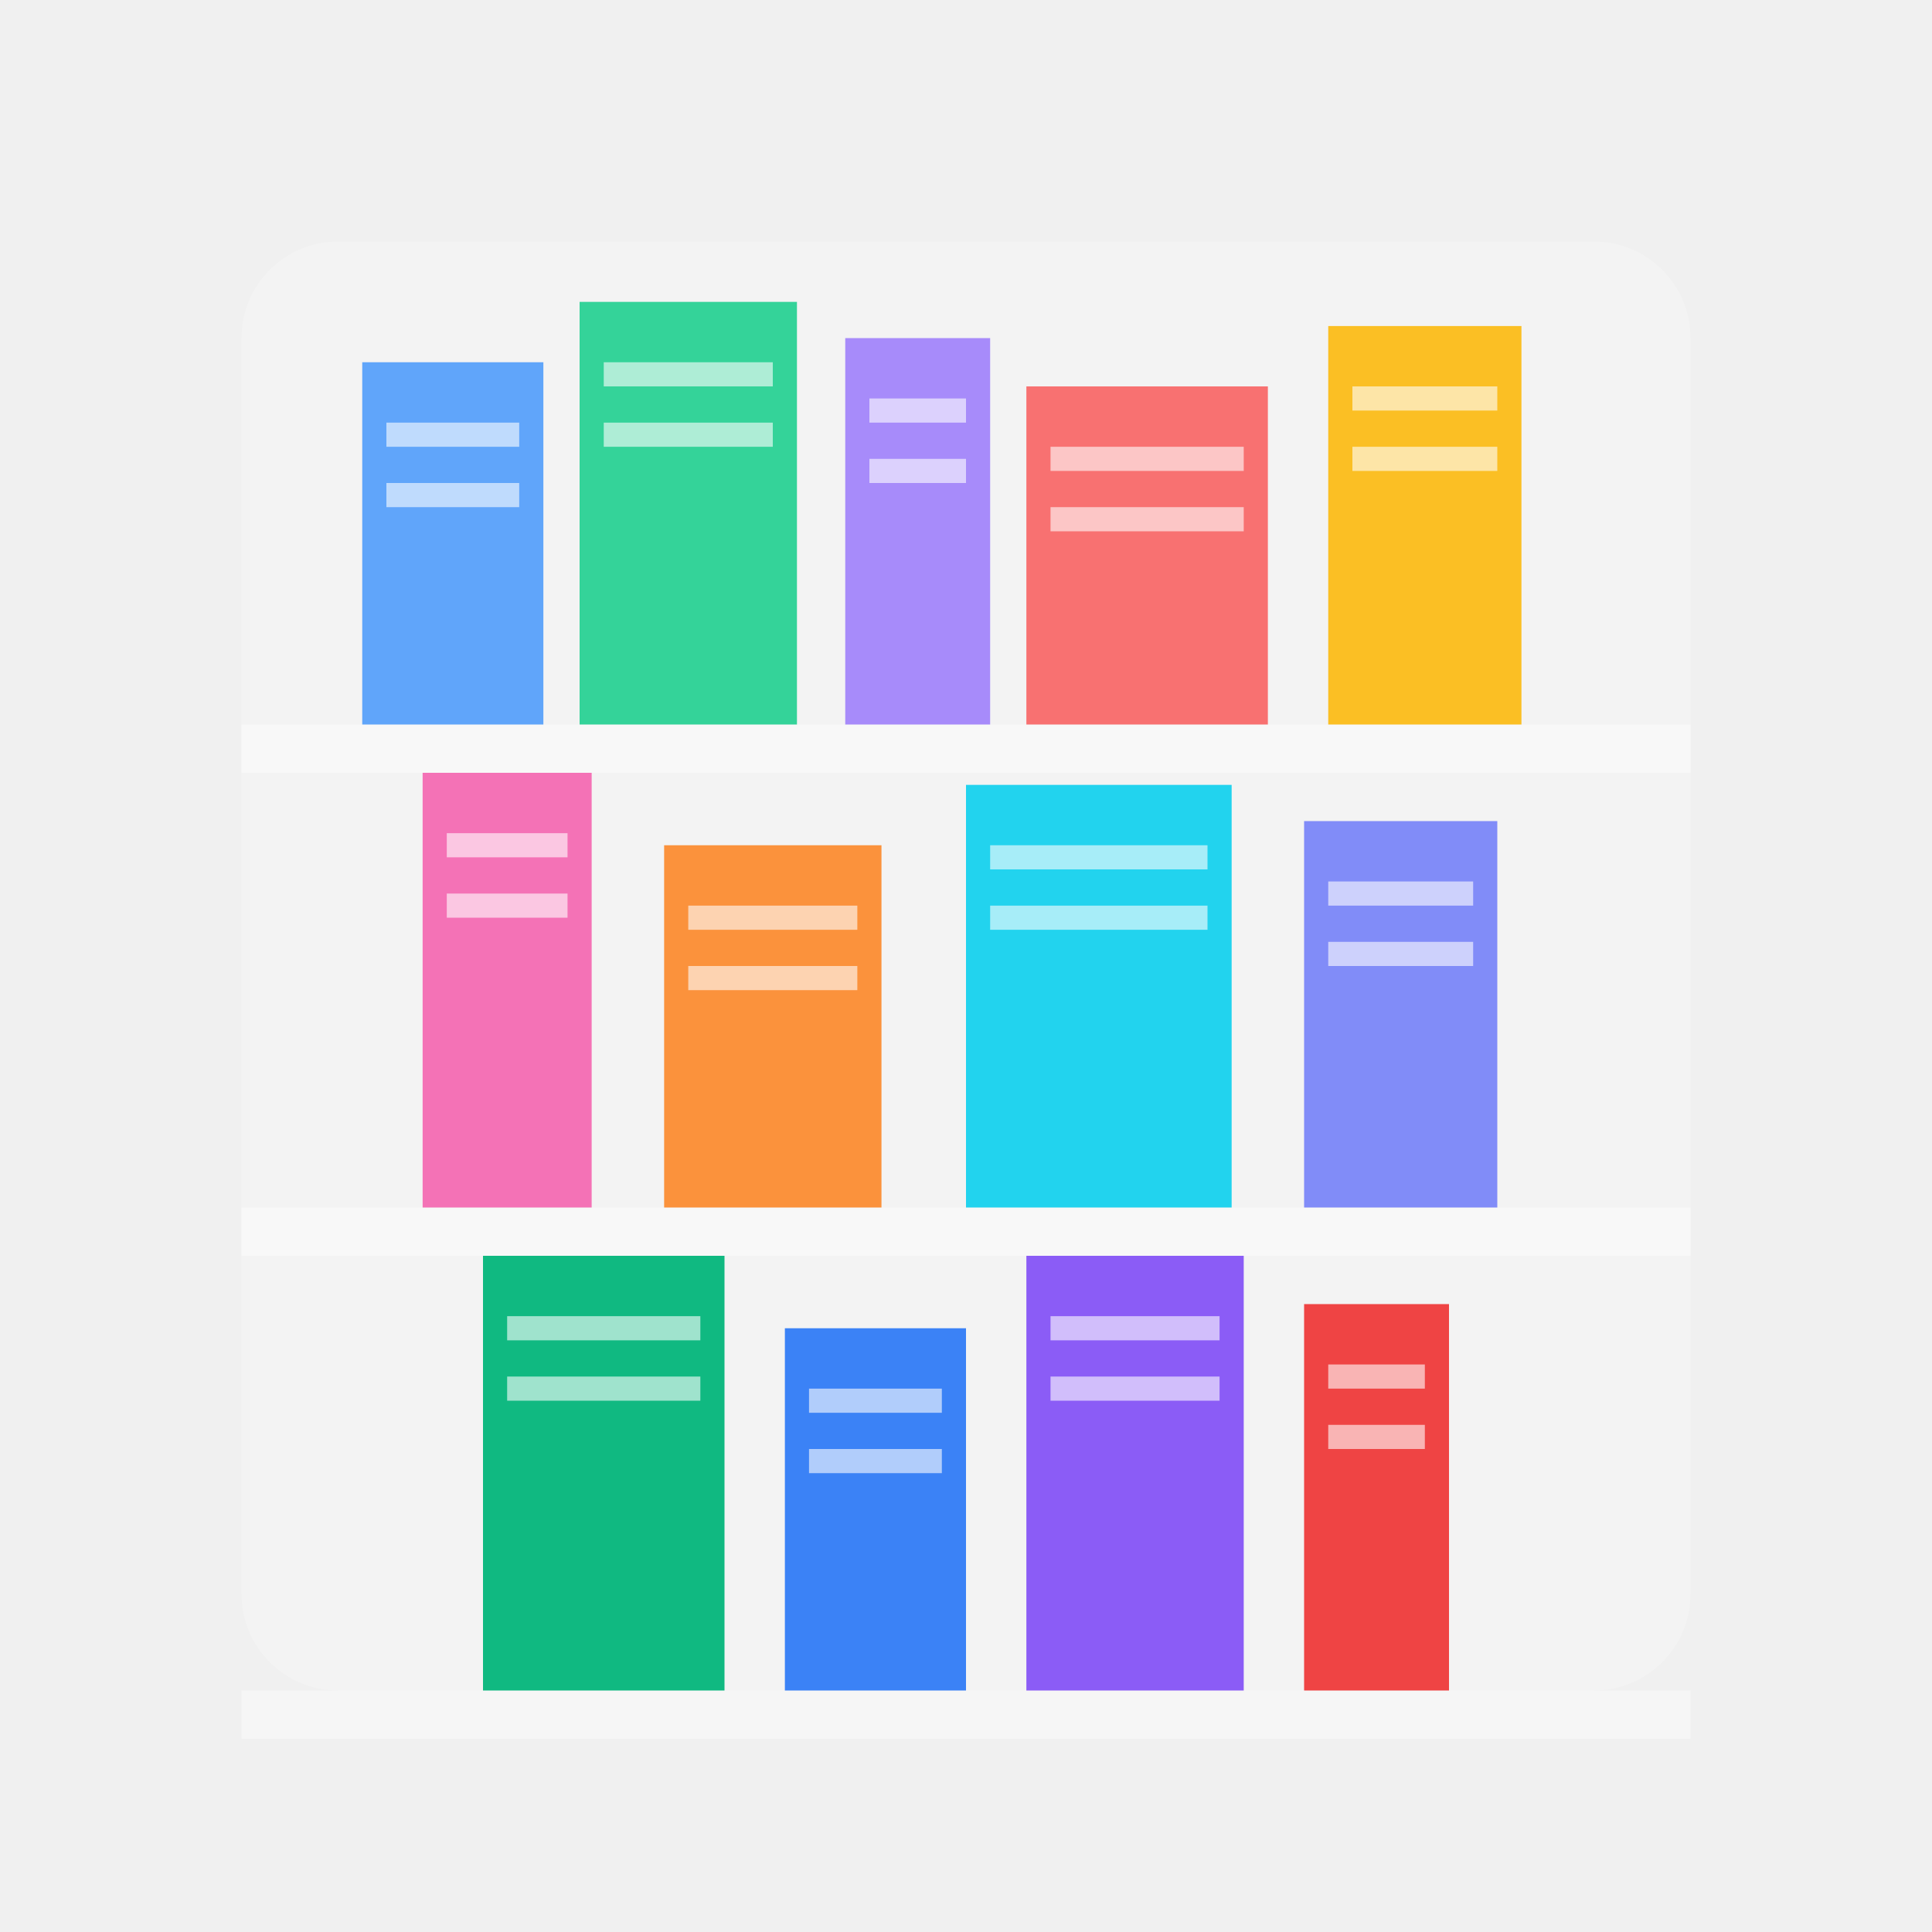
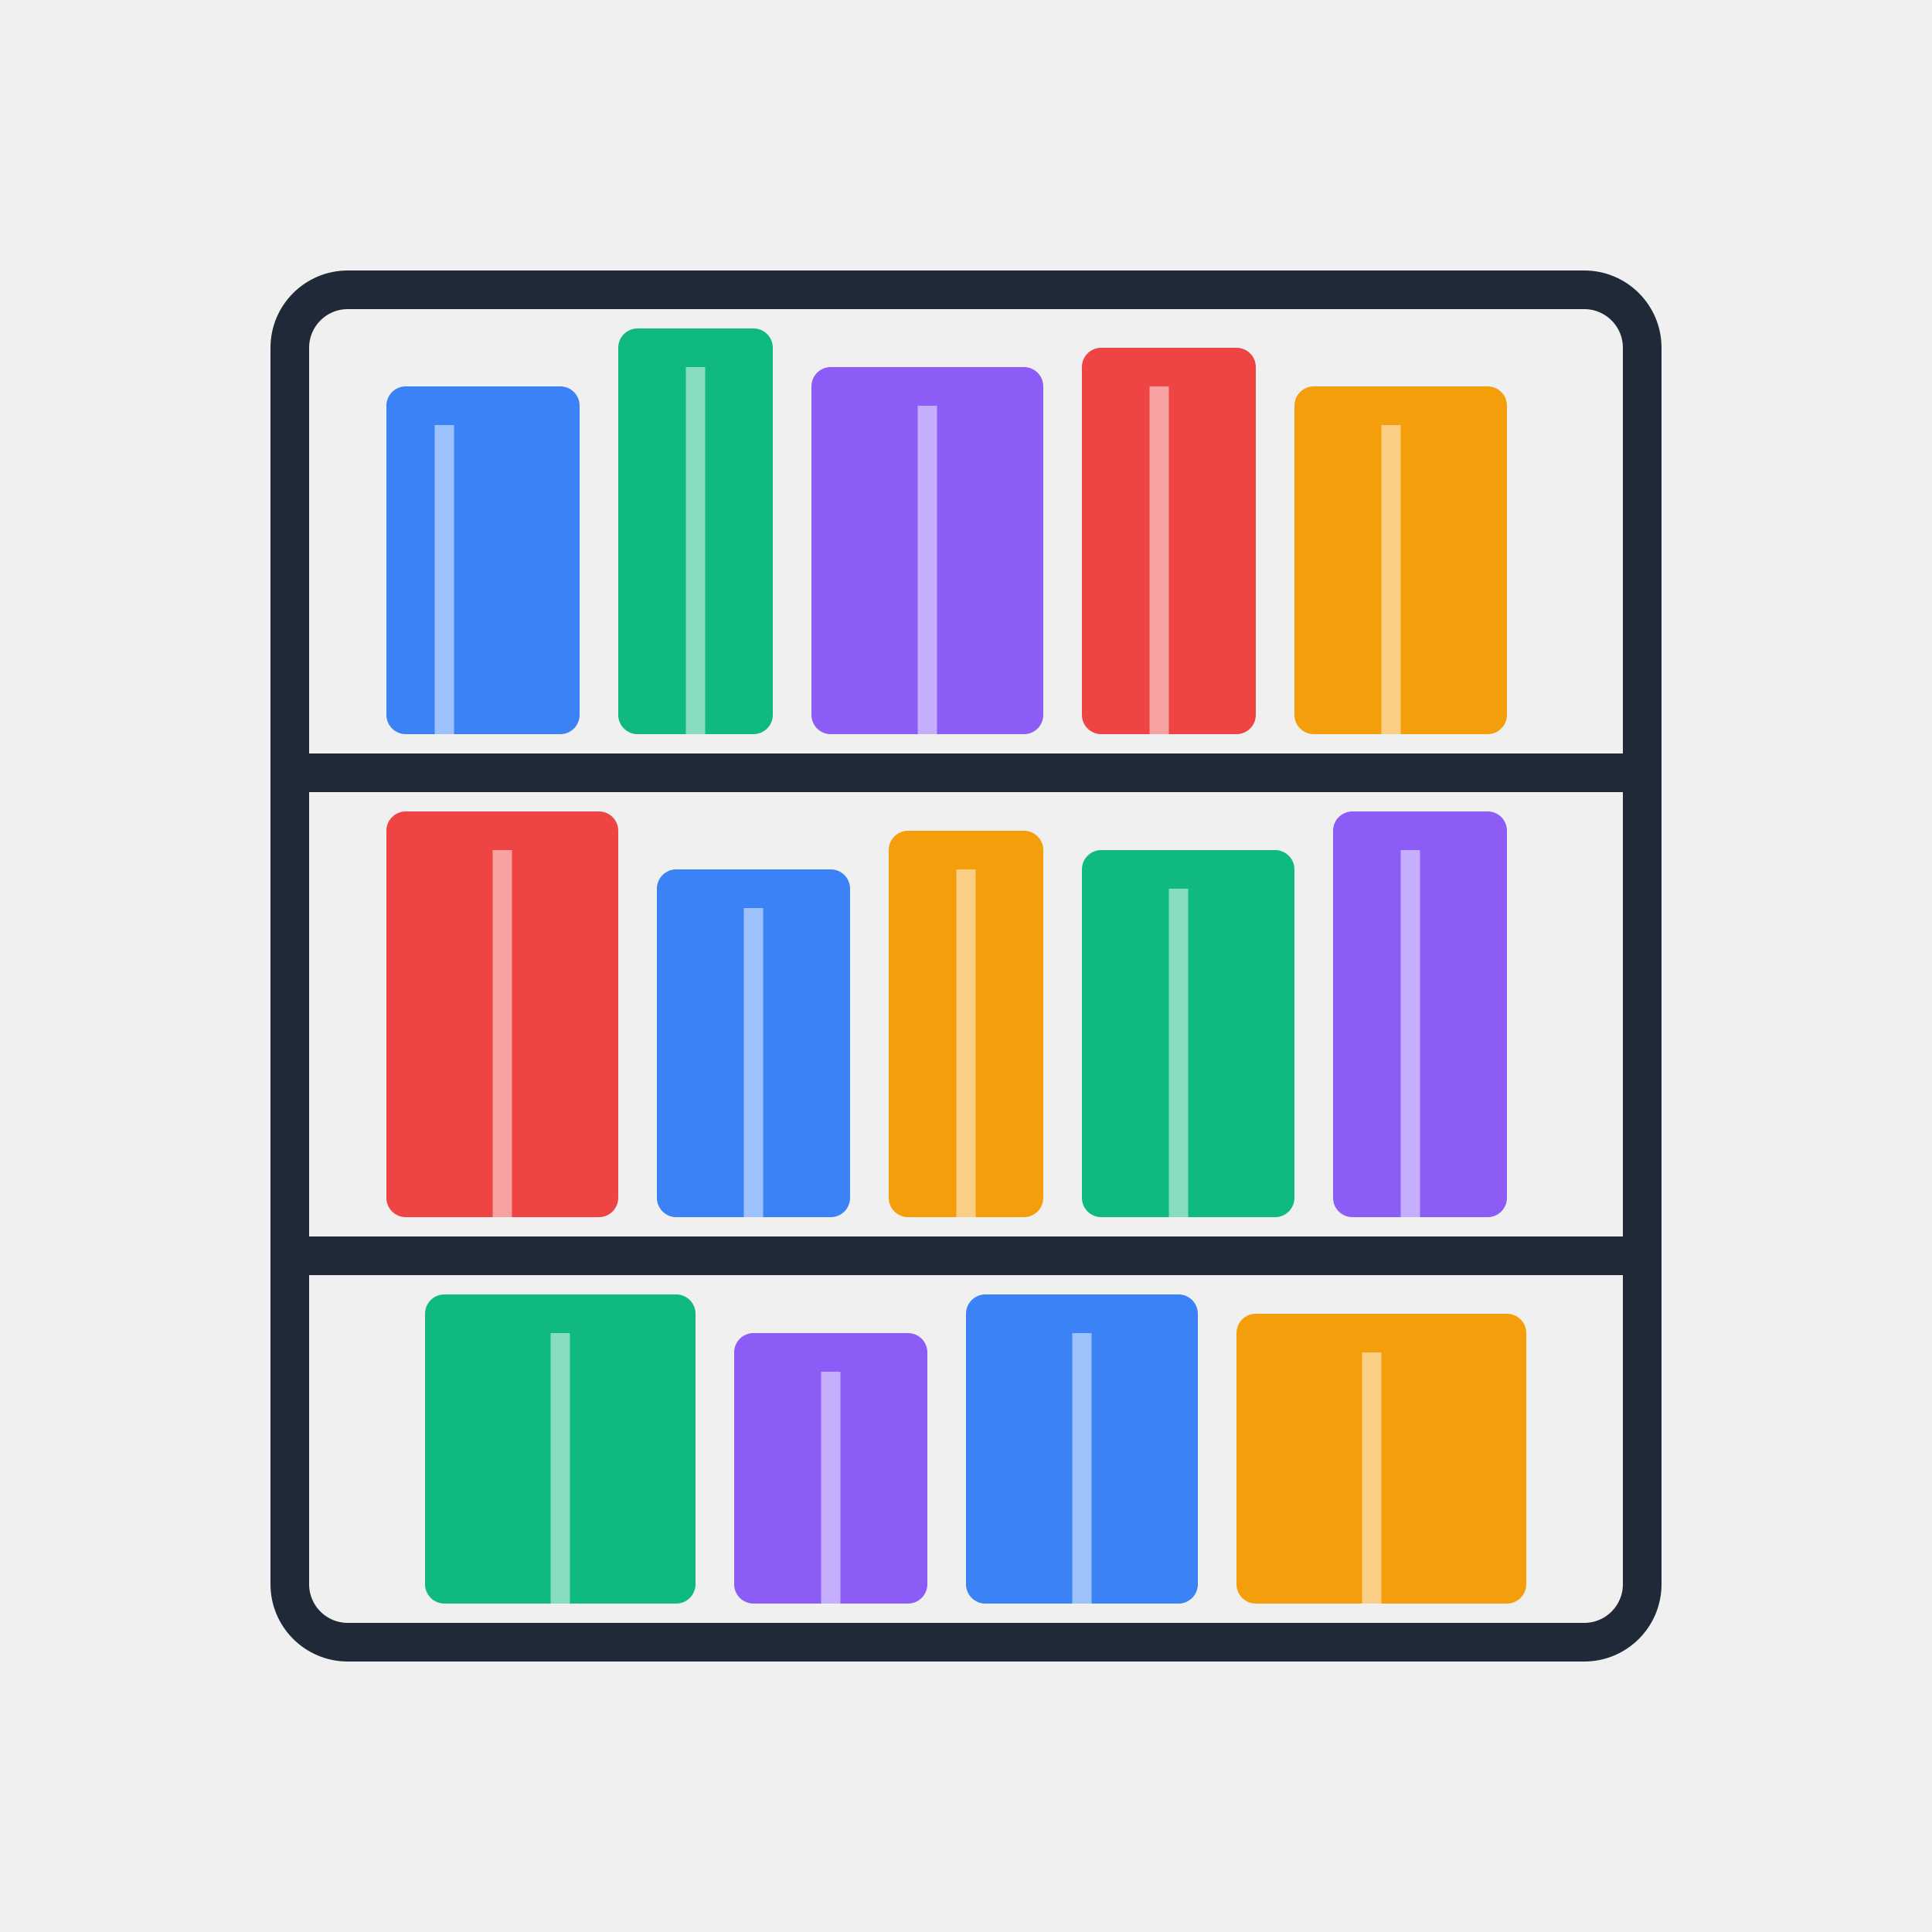
- <svg xmlns="http://www.w3.org/2000/svg" width="160" height="160" viewBox="0 0 160 160" fill="none">
-   <rect x="20" y="20" width="120" height="120" rx="8" fill="white" fill-opacity="0.2" />
-   <rect x="20" y="60" width="120" height="4" fill="white" fill-opacity="0.4" />
-   <rect x="20" y="100" width="120" height="4" fill="white" fill-opacity="0.4" />
-   <rect x="20" y="140" width="120" height="4" fill="white" fill-opacity="0.4" />
-   <rect x="30" y="30" width="15" height="30" fill="#60A5FA" />
-   <rect x="32" y="35" width="11" height="2" fill="white" fill-opacity="0.6" />
-   <rect x="32" y="40" width="11" height="2" fill="white" fill-opacity="0.6" />
-   <rect x="48" y="25" width="18" height="35" fill="#34D399" />
-   <rect x="50" y="30" width="14" height="2" fill="white" fill-opacity="0.6" />
-   <rect x="50" y="35" width="14" height="2" fill="white" fill-opacity="0.6" />
-   <rect x="70" y="28" width="12" height="32" fill="#A78BFA" />
-   <rect x="72" y="33" width="8" height="2" fill="white" fill-opacity="0.6" />
-   <rect x="72" y="38" width="8" height="2" fill="white" fill-opacity="0.6" />
-   <rect x="85" y="32" width="20" height="28" fill="#F87171" />
-   <rect x="87" y="37" width="16" height="2" fill="white" fill-opacity="0.6" />
-   <rect x="87" y="42" width="16" height="2" fill="white" fill-opacity="0.6" />
-   <rect x="110" y="27" width="16" height="33" fill="#FBBF24" />
-   <rect x="112" y="32" width="12" height="2" fill="white" fill-opacity="0.6" />
-   <rect x="112" y="37" width="12" height="2" fill="white" fill-opacity="0.6" />
-   <rect x="35" y="64" width="14" height="36" fill="#F472B6" />
-   <rect x="37" y="69" width="10" height="2" fill="white" fill-opacity="0.6" />
-   <rect x="37" y="74" width="10" height="2" fill="white" fill-opacity="0.6" />
-   <rect x="55" y="70" width="18" height="30" fill="#FB923C" />
-   <rect x="57" y="75" width="14" height="2" fill="white" fill-opacity="0.6" />
-   <rect x="57" y="80" width="14" height="2" fill="white" fill-opacity="0.6" />
-   <rect x="80" y="65" width="22" height="35" fill="#22D3EE" />
-   <rect x="82" y="70" width="18" height="2" fill="white" fill-opacity="0.6" />
-   <rect x="82" y="75" width="18" height="2" fill="white" fill-opacity="0.6" />
-   <rect x="108" y="68" width="16" height="32" fill="#818CF8" />
-   <rect x="110" y="73" width="12" height="2" fill="white" fill-opacity="0.6" />
-   <rect x="110" y="78" width="12" height="2" fill="white" fill-opacity="0.6" />
-   <rect x="40" y="104" width="20" height="36" fill="#10B981" />
-   <rect x="42" y="109" width="16" height="2" fill="white" fill-opacity="0.6" />
-   <rect x="42" y="114" width="16" height="2" fill="white" fill-opacity="0.6" />
-   <rect x="65" y="110" width="15" height="30" fill="#3B82F6" />
-   <rect x="67" y="115" width="11" height="2" fill="white" fill-opacity="0.6" />
-   <rect x="67" y="120" width="11" height="2" fill="white" fill-opacity="0.6" />
-   <rect x="85" y="104" width="18" height="36" fill="#8B5CF6" />
-   <rect x="87" y="109" width="14" height="2" fill="white" fill-opacity="0.6" />
-   <rect x="87" y="114" width="14" height="2" fill="white" fill-opacity="0.6" />
-   <rect x="108" y="108" width="12" height="32" fill="#EF4444" />
-   <rect x="110" y="113" width="8" height="2" fill="white" fill-opacity="0.6" />
-   <rect x="110" y="118" width="8" height="2" fill="white" fill-opacity="0.6" />
+ <svg xmlns="http://www.w3.org/2000/svg" width="100" height="100" viewBox="0 0 100 100">
+   <rect x="15" y="15" width="70" height="70" rx="3" ry="3" fill="none" stroke="#1f2937" stroke-width="2" />
+   <line x1="15" y1="40" x2="85" y2="40" stroke="#1f2937" stroke-width="2" />
+   <line x1="15" y1="65" x2="85" y2="65" stroke="#1f2937" stroke-width="2" />
+   <rect x="20" y="20" width="10" height="18" rx="1" ry="1" fill="#3b82f6" />
+   <rect x="32" y="17" width="8" height="21" rx="1" ry="1" fill="#10b981" />
+   <rect x="42" y="19" width="12" height="19" rx="1" ry="1" fill="#8b5cf6" />
+   <rect x="56" y="18" width="9" height="20" rx="1" ry="1" fill="#ef4444" />
+   <rect x="67" y="20" width="11" height="18" rx="1" ry="1" fill="#f59e0b" />
+   <rect x="20" y="42" width="12" height="21" rx="1" ry="1" fill="#ef4444" />
+   <rect x="34" y="45" width="10" height="18" rx="1" ry="1" fill="#3b82f6" />
+   <rect x="46" y="43" width="8" height="20" rx="1" ry="1" fill="#f59e0b" />
+   <rect x="56" y="44" width="11" height="19" rx="1" ry="1" fill="#10b981" />
+   <rect x="69" y="42" width="9" height="21" rx="1" ry="1" fill="#8b5cf6" />
+   <rect x="22" y="67" width="14" height="16" rx="1" ry="1" fill="#10b981" />
+   <rect x="38" y="69" width="10" height="14" rx="1" ry="1" fill="#8b5cf6" />
+   <rect x="50" y="67" width="12" height="16" rx="1" ry="1" fill="#3b82f6" />
+   <rect x="64" y="68" width="15" height="15" rx="1" ry="1" fill="#f59e0b" />
+   <line x1="23" y1="22" x2="23" y2="38" stroke="#ffffff" stroke-width="1" stroke-opacity="0.5" />
+   <line x1="36" y1="19" x2="36" y2="38" stroke="#ffffff" stroke-width="1" stroke-opacity="0.5" />
+   <line x1="48" y1="21" x2="48" y2="38" stroke="#ffffff" stroke-width="1" stroke-opacity="0.5" />
+   <line x1="60" y1="20" x2="60" y2="38" stroke="#ffffff" stroke-width="1" stroke-opacity="0.5" />
+   <line x1="72" y1="22" x2="72" y2="38" stroke="#ffffff" stroke-width="1" stroke-opacity="0.5" />
+   <line x1="26" y1="44" x2="26" y2="63" stroke="#ffffff" stroke-width="1" stroke-opacity="0.5" />
+   <line x1="39" y1="47" x2="39" y2="63" stroke="#ffffff" stroke-width="1" stroke-opacity="0.5" />
+   <line x1="50" y1="45" x2="50" y2="63" stroke="#ffffff" stroke-width="1" stroke-opacity="0.5" />
+   <line x1="61" y1="46" x2="61" y2="63" stroke="#ffffff" stroke-width="1" stroke-opacity="0.5" />
+   <line x1="73" y1="44" x2="73" y2="63" stroke="#ffffff" stroke-width="1" stroke-opacity="0.5" />
+   <line x1="29" y1="69" x2="29" y2="83" stroke="#ffffff" stroke-width="1" stroke-opacity="0.5" />
+   <line x1="43" y1="71" x2="43" y2="83" stroke="#ffffff" stroke-width="1" stroke-opacity="0.5" />
+   <line x1="56" y1="69" x2="56" y2="83" stroke="#ffffff" stroke-width="1" stroke-opacity="0.5" />
+   <line x1="71" y1="70" x2="71" y2="83" stroke="#ffffff" stroke-width="1" stroke-opacity="0.5" />
</svg>
